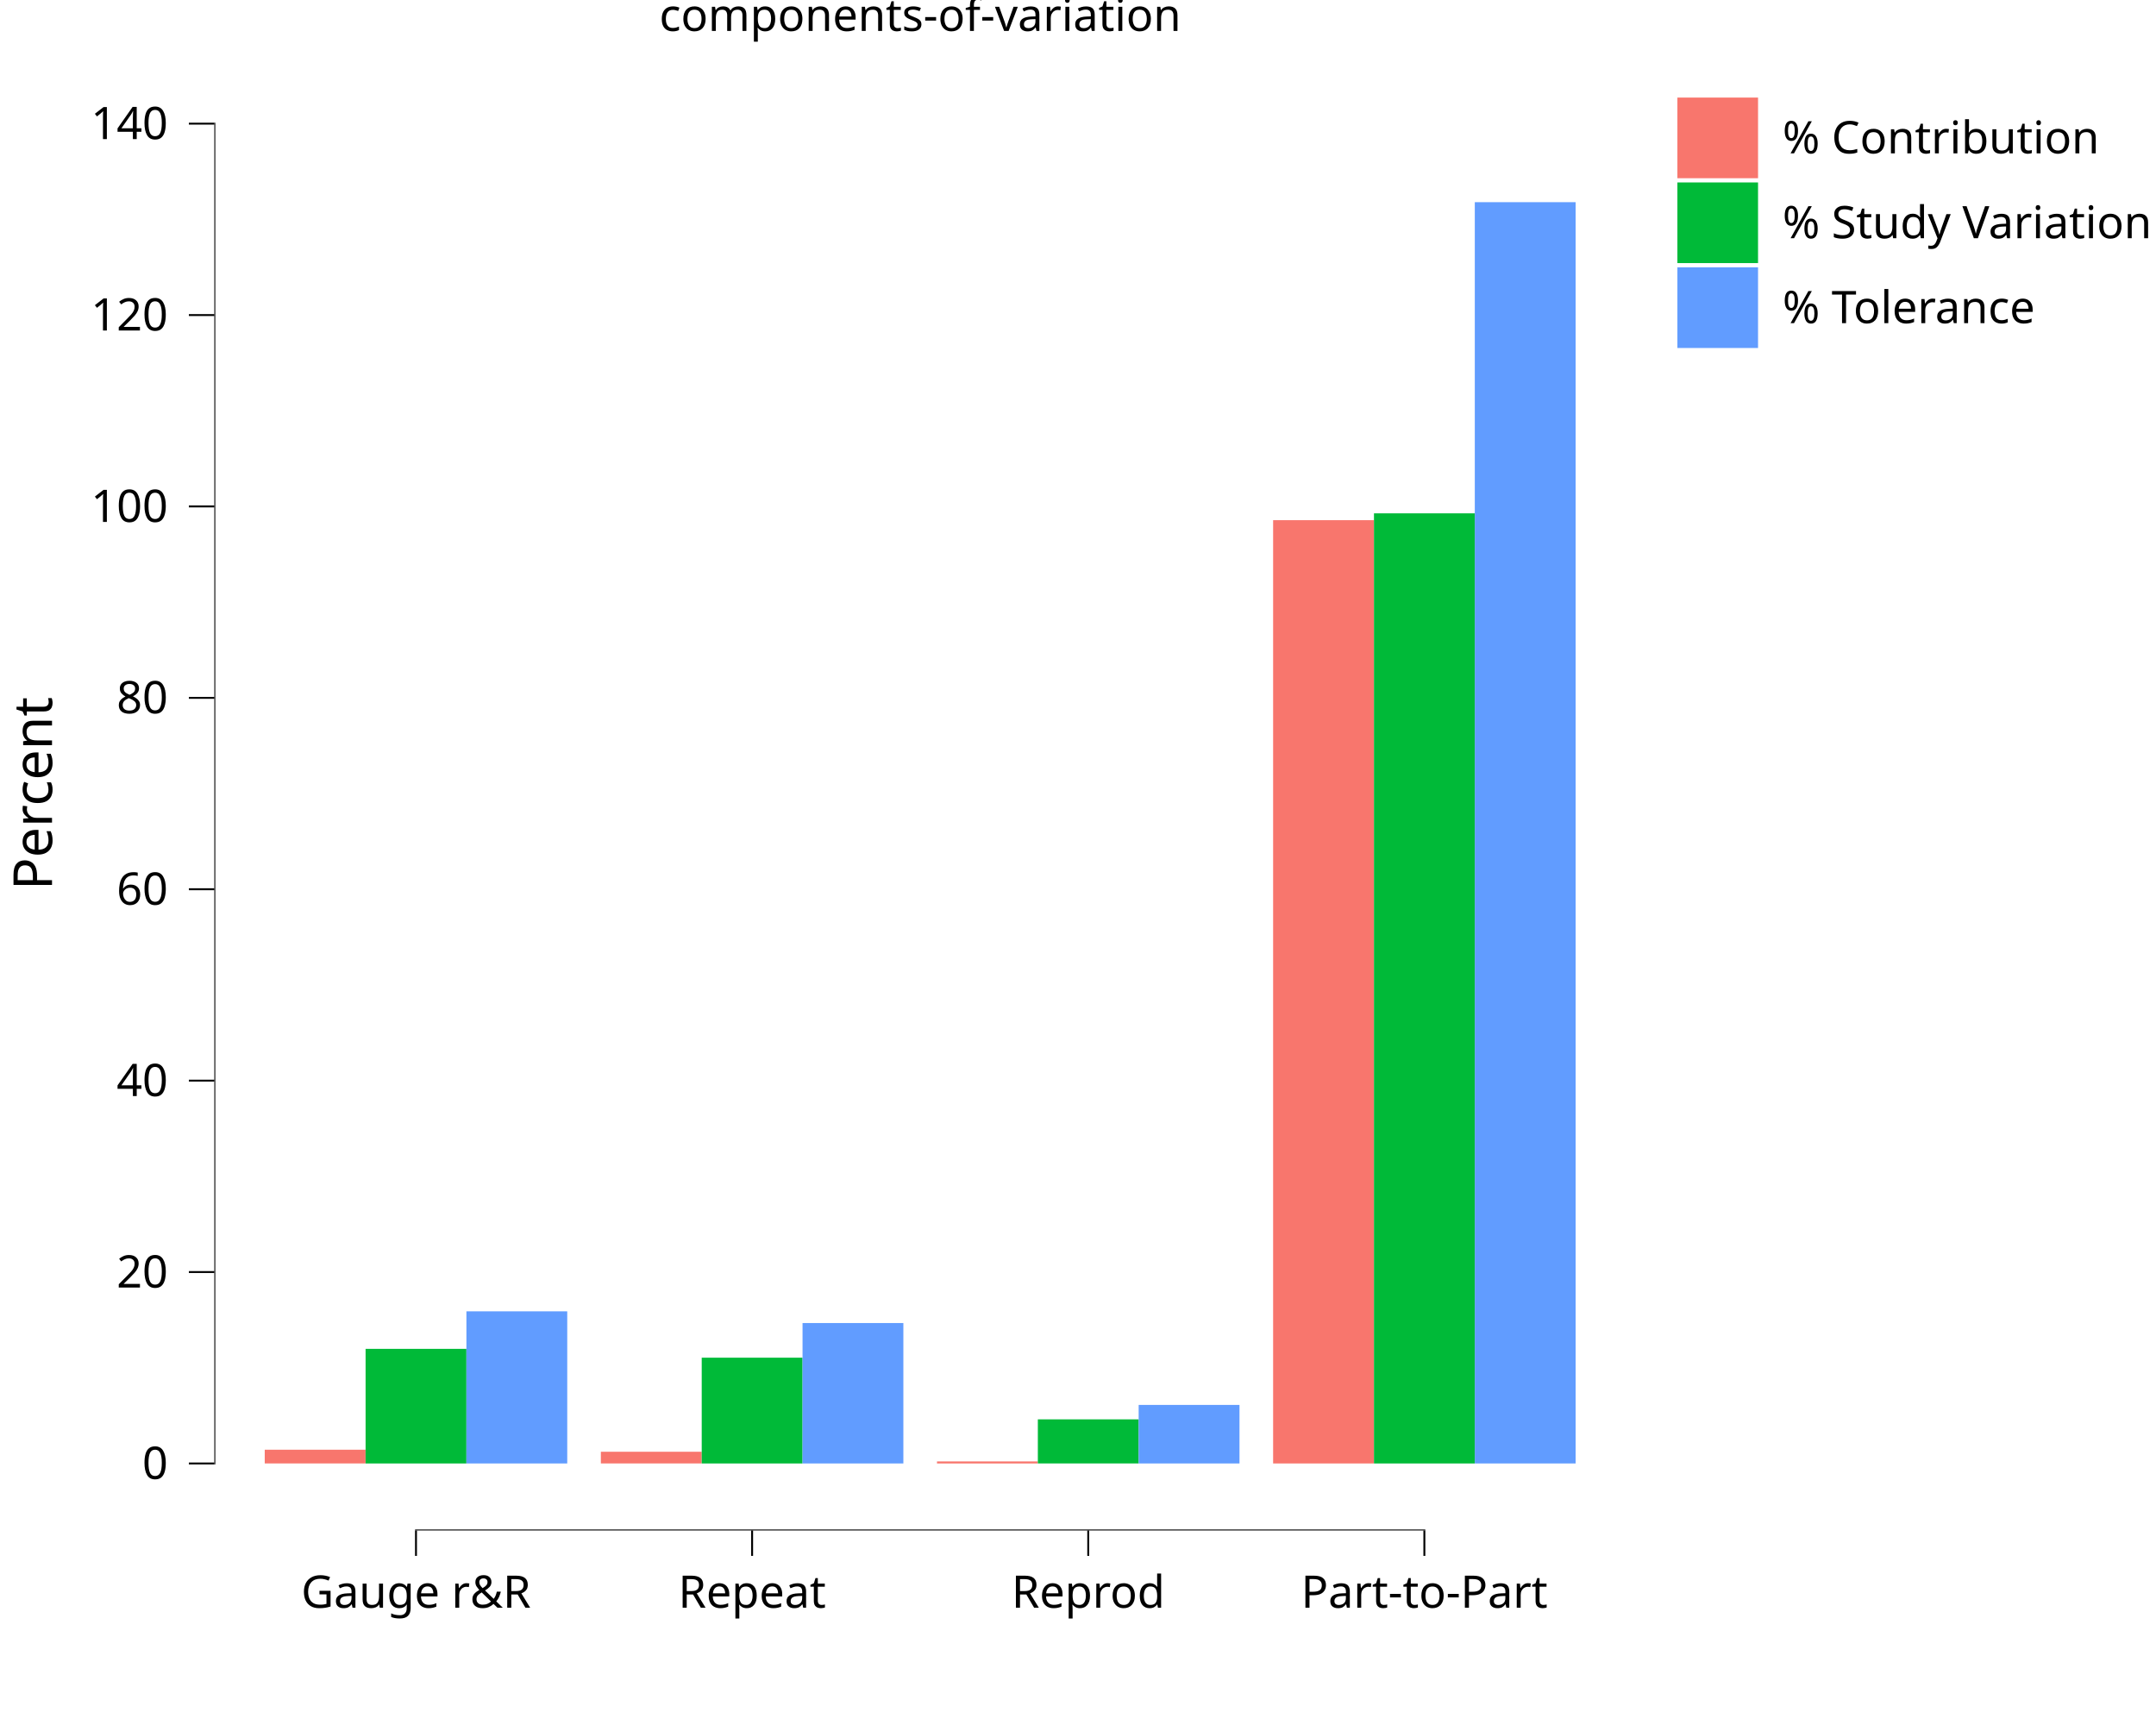
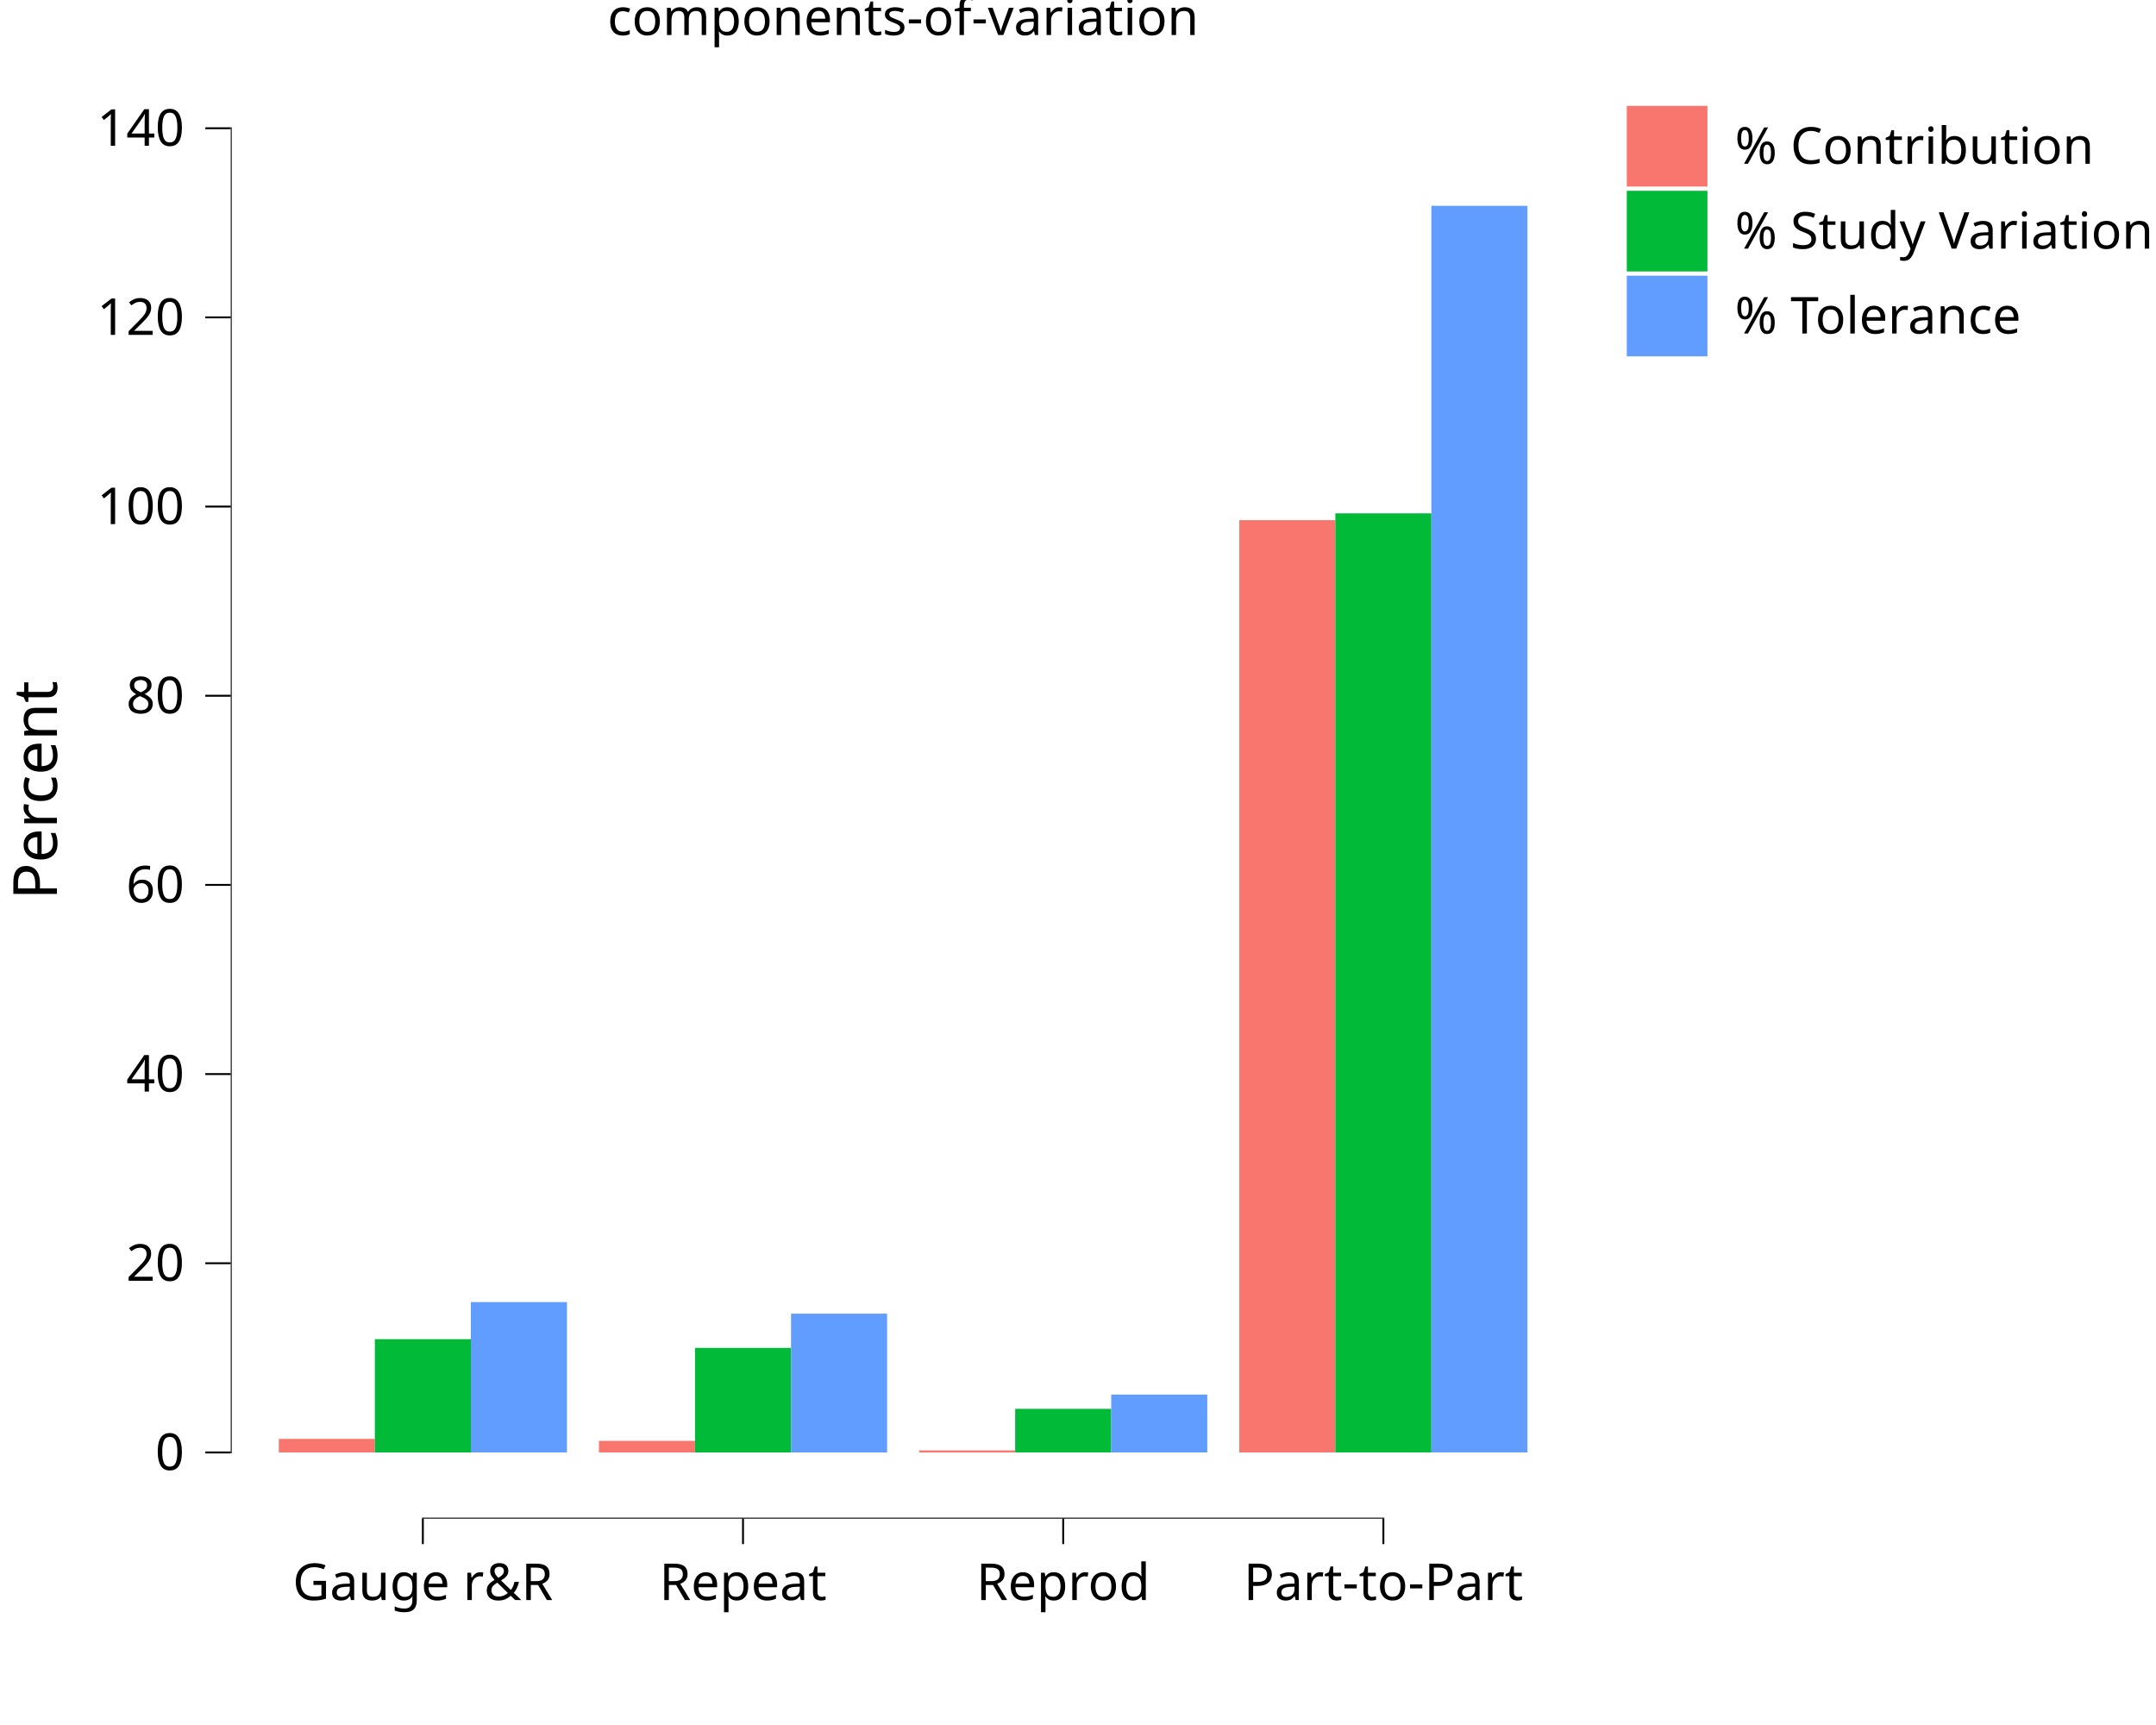
<svg xmlns="http://www.w3.org/2000/svg" class="svglite" data-engine-version="2.0" width="720.00pt" height="576.00pt" viewBox="0 0 720.00 576.00">
  <defs>
    <style type="text/css">
    .svglite line, .svglite polyline, .svglite polygon, .svglite path, .svglite rect, .svglite circle {
      fill: none;
      stroke: #000000;
      stroke-linecap: round;
      stroke-linejoin: round;
      stroke-miterlimit: 10.00;
    }
  </style>
  </defs>
  <rect width="100%" height="100%" style="stroke: none; fill: #FFFFFF;" />
  <defs>
    <clipPath id="cpMC4wMHw3MjAuMDB8MC4wMHw1NzYuMDA=">
      <rect x="0.00" y="0.00" width="720.00" height="576.00" />
    </clipPath>
  </defs>
  <g clip-path="url(#cpMC4wMHw3MjAuMDB8MC4wMHw1NzYuMDA=)">
-     <rect x="-0" y="0.00" width="720.00" height="576.00" style="stroke-width: 10.67; stroke: none;" />
+     <rect x="0.00" y="0.00" width="720.00" height="576.00" style="stroke-width: 10.67; stroke: none;" />
  </g>
  <defs>
-     <clipPath id="cpNzEuNTh8NTQzLjAyfDE4LjkyfDUxMS4wNA==">
-       <rect x="71.58" y="18.92" width="471.45" height="492.12" />
+     <clipPath id="cpNzcuMDZ8NTI2LjEzfDIwLjcxfDUwNy4wOQ==">
+       <rect x="77.06" y="20.71" width="449.07" height="486.39" />
    </clipPath>
  </defs>
-   <g clip-path="url(#cpNzEuNTh8NTQzLjAyfDE4LjkyfDUxMS4wNA==)">
-     <rect x="71.58" y="18.92" width="471.45" height="492.12" style="stroke-width: 10.67; stroke: none;" />
-     <rect x="88.41" y="484.08" width="33.67" height="4.58" style="stroke-width: 1.07; stroke: none; stroke-linecap: square; stroke-linejoin: miter; fill: #F8766D;" />
-     <rect x="200.66" y="484.76" width="33.67" height="3.90" style="stroke-width: 1.07; stroke: none; stroke-linecap: square; stroke-linejoin: miter; fill: #F8766D;" />
-     <rect x="312.91" y="487.99" width="33.67" height="0.68" style="stroke-width: 1.07; stroke: none; stroke-linecap: square; stroke-linejoin: miter; fill: #F8766D;" />
-     <rect x="425.16" y="173.69" width="33.67" height="314.98" style="stroke-width: 1.07; stroke: none; stroke-linecap: square; stroke-linejoin: miter; fill: #F8766D;" />
-     <rect x="122.09" y="450.40" width="33.67" height="38.27" style="stroke-width: 1.07; stroke: none; stroke-linecap: square; stroke-linejoin: miter; fill: #00BA38;" />
-     <rect x="234.34" y="453.35" width="33.67" height="35.32" style="stroke-width: 1.07; stroke: none; stroke-linecap: square; stroke-linejoin: miter; fill: #00BA38;" />
-     <rect x="346.59" y="473.94" width="33.67" height="14.72" style="stroke-width: 1.07; stroke: none; stroke-linecap: square; stroke-linejoin: miter; fill: #00BA38;" />
-     <rect x="458.84" y="171.41" width="33.67" height="317.26" style="stroke-width: 1.07; stroke: none; stroke-linecap: square; stroke-linejoin: miter; fill: #00BA38;" />
-     <rect x="155.76" y="437.87" width="33.67" height="50.80" style="stroke-width: 1.07; stroke: none; stroke-linecap: square; stroke-linejoin: miter; fill: #619CFF;" />
-     <rect x="268.01" y="441.78" width="33.67" height="46.89" style="stroke-width: 1.07; stroke: none; stroke-linecap: square; stroke-linejoin: miter; fill: #619CFF;" />
-     <rect x="380.26" y="469.12" width="33.67" height="19.55" style="stroke-width: 1.07; stroke: none; stroke-linecap: square; stroke-linejoin: miter; fill: #619CFF;" />
-     <rect x="492.51" y="67.51" width="33.67" height="421.16" style="stroke-width: 1.07; stroke: none; stroke-linecap: square; stroke-linejoin: miter; fill: #619CFF;" />
-     <line x1="138.61" y1="511.04" x2="475.99" y2="511.04" style="stroke-width: 0.64; stroke-linecap: butt;" />
-     <line x1="71.58" y1="488.99" x2="71.58" y2="40.97" style="stroke-width: 0.64; stroke-linecap: butt;" />
-     <rect x="71.58" y="18.92" width="471.45" height="492.12" style="stroke-width: 0.00; stroke: none;" />
+   <g clip-path="url(#cpNzcuMDZ8NTI2LjEzfDIwLjcxfDUwNy4wOQ==)">
+     <rect x="77.06" y="20.71" width="449.07" height="486.39" style="stroke-width: 10.67; stroke: none;" />
+     <rect x="93.10" y="480.46" width="32.08" height="4.53" style="stroke-width: 1.07; stroke: none; stroke-linecap: square; stroke-linejoin: miter; fill: #F8766D;" />
+     <rect x="200.02" y="481.13" width="32.08" height="3.86" style="stroke-width: 1.07; stroke: none; stroke-linecap: square; stroke-linejoin: miter; fill: #F8766D;" />
+     <rect x="306.94" y="484.31" width="32.08" height="0.67" style="stroke-width: 1.07; stroke: none; stroke-linecap: square; stroke-linejoin: miter; fill: #F8766D;" />
+     <rect x="413.86" y="173.68" width="32.08" height="311.31" style="stroke-width: 1.07; stroke: none; stroke-linecap: square; stroke-linejoin: miter; fill: #F8766D;" />
+     <rect x="125.18" y="447.17" width="32.08" height="37.82" style="stroke-width: 1.07; stroke: none; stroke-linecap: square; stroke-linejoin: miter; fill: #00BA38;" />
+     <rect x="232.10" y="450.08" width="32.08" height="34.91" style="stroke-width: 1.07; stroke: none; stroke-linecap: square; stroke-linejoin: miter; fill: #00BA38;" />
+     <rect x="339.02" y="470.43" width="32.08" height="14.55" style="stroke-width: 1.07; stroke: none; stroke-linecap: square; stroke-linejoin: miter; fill: #00BA38;" />
+     <rect x="445.94" y="171.42" width="32.08" height="313.56" style="stroke-width: 1.07; stroke: none; stroke-linecap: square; stroke-linejoin: miter; fill: #00BA38;" />
+     <rect x="157.25" y="434.78" width="32.08" height="50.21" style="stroke-width: 1.07; stroke: none; stroke-linecap: square; stroke-linejoin: miter; fill: #619CFF;" />
+     <rect x="264.17" y="438.65" width="32.08" height="46.34" style="stroke-width: 1.07; stroke: none; stroke-linecap: square; stroke-linejoin: miter; fill: #619CFF;" />
+     <rect x="371.09" y="465.67" width="32.08" height="19.32" style="stroke-width: 1.07; stroke: none; stroke-linecap: square; stroke-linejoin: miter; fill: #619CFF;" />
+     <rect x="478.01" y="68.73" width="32.08" height="416.25" style="stroke-width: 1.07; stroke: none; stroke-linecap: square; stroke-linejoin: miter; fill: #619CFF;" />
+     <line x1="140.90" y1="507.09" x2="462.29" y2="507.09" style="stroke-width: 0.64; stroke-linecap: butt;" />
+     <line x1="77.06" y1="485.30" x2="77.06" y2="42.50" style="stroke-width: 0.64; stroke-linecap: butt;" />
+     <rect x="77.06" y="20.71" width="449.07" height="486.39" style="stroke-width: 0.00; stroke: none;" />
  </g>
  <g clip-path="url(#cpMC4wMHw3MjAuMDB8MC4wMHw1NzYuMDA=)">
-     <polyline points="71.58,511.04 71.58,18.92 " style="stroke-width: 0.00; stroke: none; stroke-linecap: butt;" />
-     <text x="56.10" y="493.83" text-anchor="end" style="font-size: 15.00px; font-family: sans;" textLength="8.34px" lengthAdjust="spacingAndGlyphs">0</text>
-     <text x="56.10" y="429.92" text-anchor="end" style="font-size: 15.00px; font-family: sans;" textLength="16.69px" lengthAdjust="spacingAndGlyphs">20</text>
-     <text x="56.10" y="366.00" text-anchor="end" style="font-size: 15.00px; font-family: sans;" textLength="16.69px" lengthAdjust="spacingAndGlyphs">40</text>
-     <text x="56.10" y="302.09" text-anchor="end" style="font-size: 15.00px; font-family: sans;" textLength="16.69px" lengthAdjust="spacingAndGlyphs">60</text>
-     <text x="56.10" y="238.18" text-anchor="end" style="font-size: 15.00px; font-family: sans;" textLength="16.69px" lengthAdjust="spacingAndGlyphs">80</text>
-     <text x="56.10" y="174.27" text-anchor="end" style="font-size: 15.00px; font-family: sans;" textLength="25.03px" lengthAdjust="spacingAndGlyphs">100</text>
-     <text x="56.10" y="110.36" text-anchor="end" style="font-size: 15.00px; font-family: sans;" textLength="25.03px" lengthAdjust="spacingAndGlyphs">120</text>
-     <text x="56.10" y="46.45" text-anchor="end" style="font-size: 15.00px; font-family: sans;" textLength="25.03px" lengthAdjust="spacingAndGlyphs">140</text>
-     <polyline points="63.07,488.67 71.58,488.67 " style="stroke-width: 0.64; stroke-linecap: butt;" />
-     <polyline points="63.07,424.75 71.58,424.75 " style="stroke-width: 0.64; stroke-linecap: butt;" />
-     <polyline points="63.07,360.84 71.58,360.84 " style="stroke-width: 0.64; stroke-linecap: butt;" />
-     <polyline points="63.07,296.93 71.58,296.93 " style="stroke-width: 0.64; stroke-linecap: butt;" />
-     <polyline points="63.07,233.02 71.58,233.02 " style="stroke-width: 0.64; stroke-linecap: butt;" />
-     <polyline points="63.07,169.11 71.58,169.11 " style="stroke-width: 0.64; stroke-linecap: butt;" />
-     <polyline points="63.07,105.20 71.58,105.20 " style="stroke-width: 0.64; stroke-linecap: butt;" />
-     <polyline points="63.07,41.29 71.58,41.29 " style="stroke-width: 0.64; stroke-linecap: butt;" />
-     <polyline points="71.58,511.04 543.02,511.04 " style="stroke-width: 0.00; stroke: none; stroke-linecap: butt;" />
-     <polyline points="138.92,519.54 138.92,511.04 " style="stroke-width: 0.64; stroke-linecap: butt;" />
-     <polyline points="251.17,519.54 251.17,511.04 " style="stroke-width: 0.64; stroke-linecap: butt;" />
-     <polyline points="363.42,519.54 363.42,511.04 " style="stroke-width: 0.64; stroke-linecap: butt;" />
-     <polyline points="475.67,519.54 475.67,511.04 " style="stroke-width: 0.64; stroke-linecap: butt;" />
-     <text x="138.92" y="536.84" text-anchor="middle" style="font-size: 15.00px; font-family: sans;" textLength="75.05px" lengthAdjust="spacingAndGlyphs">Gauge r&amp;R</text>
-     <text x="251.17" y="536.84" text-anchor="middle" style="font-size: 15.00px; font-family: sans;" textLength="48.37px" lengthAdjust="spacingAndGlyphs">Repeat</text>
-     <text x="363.42" y="536.84" text-anchor="middle" style="font-size: 15.00px; font-family: sans;" textLength="49.20px" lengthAdjust="spacingAndGlyphs">Reprod</text>
-     <text x="475.67" y="536.84" text-anchor="middle" style="font-size: 15.00px; font-family: sans;" textLength="77.53px" lengthAdjust="spacingAndGlyphs">Part-to-Part</text>
-     <text transform="translate(17.37,264.98) rotate(-90)" text-anchor="middle" style="font-size: 18.00px; font-family: sans;" textLength="62.05px" lengthAdjust="spacingAndGlyphs">Percent</text>
-     <rect x="553.98" y="18.92" width="166.02" height="103.47" style="stroke-width: 0.75; stroke: none;" />
-     <rect x="553.98" y="18.92" width="166.02" height="103.47" style="stroke-width: 10.67; stroke: none;" />
-     <rect x="559.46" y="31.87" width="28.35" height="28.35" style="stroke-width: 10.67; stroke: none;" />
-     <rect x="560.17" y="32.58" width="26.93" height="26.93" style="stroke-width: 1.07; stroke: none; stroke-linecap: square; stroke-linejoin: miter; fill: #F8766D;" />
-     <rect x="559.46" y="60.21" width="28.35" height="28.35" style="stroke-width: 10.67; stroke: none;" />
-     <rect x="560.17" y="60.92" width="26.93" height="26.93" style="stroke-width: 1.07; stroke: none; stroke-linecap: square; stroke-linejoin: miter; fill: #00BA38;" />
-     <rect x="559.46" y="88.56" width="28.35" height="28.35" style="stroke-width: 10.67; stroke: none;" />
-     <rect x="560.17" y="89.27" width="26.93" height="26.93" style="stroke-width: 1.07; stroke: none; stroke-linecap: square; stroke-linejoin: miter; fill: #619CFF;" />
-     <text x="595.28" y="51.20" style="font-size: 15.00px; font-family: sans;" textLength="98.39px" lengthAdjust="spacingAndGlyphs">% Contribution</text>
-     <text x="595.28" y="79.55" style="font-size: 15.00px; font-family: sans;" textLength="119.24px" lengthAdjust="spacingAndGlyphs">% Study Variation</text>
-     <text x="595.28" y="107.90" style="font-size: 15.00px; font-family: sans;" textLength="84.21px" lengthAdjust="spacingAndGlyphs">% Tolerance</text>
-     <text x="307.30" y="10.32" text-anchor="middle" style="font-size: 15.00px; font-family: sans;" textLength="160.94px" lengthAdjust="spacingAndGlyphs">components-of-variation</text>
+     <polyline points="77.06,507.09 77.06,20.71 " style="stroke-width: 0.00; stroke: none; stroke-linecap: butt;" />
+     <text x="61.58" y="490.84" text-anchor="end" style="font-size: 17.00px; font-family: sans;" textLength="9.46px" lengthAdjust="spacingAndGlyphs">0</text>
+     <text x="61.58" y="427.67" text-anchor="end" style="font-size: 17.00px; font-family: sans;" textLength="18.91px" lengthAdjust="spacingAndGlyphs">20</text>
+     <text x="61.58" y="364.50" text-anchor="end" style="font-size: 17.00px; font-family: sans;" textLength="18.91px" lengthAdjust="spacingAndGlyphs">40</text>
+     <text x="61.58" y="301.33" text-anchor="end" style="font-size: 17.00px; font-family: sans;" textLength="18.91px" lengthAdjust="spacingAndGlyphs">60</text>
+     <text x="61.58" y="238.17" text-anchor="end" style="font-size: 17.00px; font-family: sans;" textLength="18.91px" lengthAdjust="spacingAndGlyphs">80</text>
+     <text x="61.58" y="175.00" text-anchor="end" style="font-size: 17.00px; font-family: sans;" textLength="28.37px" lengthAdjust="spacingAndGlyphs">100</text>
+     <text x="61.58" y="111.83" text-anchor="end" style="font-size: 17.00px; font-family: sans;" textLength="28.37px" lengthAdjust="spacingAndGlyphs">120</text>
+     <text x="61.58" y="48.67" text-anchor="end" style="font-size: 17.00px; font-family: sans;" textLength="28.37px" lengthAdjust="spacingAndGlyphs">140</text>
+     <polyline points="68.56,484.99 77.06,484.99 " style="stroke-width: 0.64; stroke-linecap: butt;" />
+     <polyline points="68.56,421.82 77.06,421.82 " style="stroke-width: 0.64; stroke-linecap: butt;" />
+     <polyline points="68.56,358.65 77.06,358.65 " style="stroke-width: 0.64; stroke-linecap: butt;" />
+     <polyline points="68.56,295.48 77.06,295.48 " style="stroke-width: 0.64; stroke-linecap: butt;" />
+     <polyline points="68.56,232.32 77.06,232.32 " style="stroke-width: 0.64; stroke-linecap: butt;" />
+     <polyline points="68.56,169.15 77.06,169.15 " style="stroke-width: 0.64; stroke-linecap: butt;" />
+     <polyline points="68.56,105.98 77.06,105.98 " style="stroke-width: 0.64; stroke-linecap: butt;" />
+     <polyline points="68.56,42.82 77.06,42.82 " style="stroke-width: 0.64; stroke-linecap: butt;" />
+     <polyline points="77.06,507.09 526.13,507.09 " style="stroke-width: 0.00; stroke: none; stroke-linecap: butt;" />
+     <polyline points="141.21,515.60 141.21,507.09 " style="stroke-width: 0.64; stroke-linecap: butt;" />
+     <polyline points="248.13,515.60 248.13,507.09 " style="stroke-width: 0.64; stroke-linecap: butt;" />
+     <polyline points="355.06,515.60 355.06,507.09 " style="stroke-width: 0.64; stroke-linecap: butt;" />
+     <polyline points="461.98,515.60 461.98,507.09 " style="stroke-width: 0.64; stroke-linecap: butt;" />
+     <text x="141.21" y="534.27" text-anchor="middle" style="font-size: 17.00px; font-family: sans;" textLength="85.06px" lengthAdjust="spacingAndGlyphs">Gauge r&amp;R</text>
+     <text x="248.13" y="534.27" text-anchor="middle" style="font-size: 17.00px; font-family: sans;" textLength="54.82px" lengthAdjust="spacingAndGlyphs">Repeat</text>
+     <text x="355.06" y="534.27" text-anchor="middle" style="font-size: 17.00px; font-family: sans;" textLength="55.76px" lengthAdjust="spacingAndGlyphs">Reprod</text>
+     <text x="461.98" y="534.27" text-anchor="middle" style="font-size: 17.00px; font-family: sans;" textLength="87.86px" lengthAdjust="spacingAndGlyphs">Part-to-Part</text>
+     <text transform="translate(19.02,263.90) rotate(-90)" text-anchor="middle" style="font-size: 20.40px; font-family: sans;" textLength="70.32px" lengthAdjust="spacingAndGlyphs">Percent</text>
+     <rect x="537.09" y="20.71" width="182.91" height="104.47" style="stroke-width: 0.75; stroke: none;" />
+     <rect x="537.09" y="20.71" width="182.91" height="104.47" style="stroke-width: 10.67; stroke: none;" />
+     <rect x="542.57" y="34.66" width="28.35" height="28.35" style="stroke-width: 10.67; stroke: none;" />
+     <rect x="543.27" y="35.36" width="26.93" height="26.93" style="stroke-width: 1.07; stroke: none; stroke-linecap: square; stroke-linejoin: miter; fill: #F8766D;" />
+     <rect x="542.57" y="63.00" width="28.35" height="28.35" style="stroke-width: 10.67; stroke: none;" />
+     <rect x="543.27" y="63.71" width="26.93" height="26.93" style="stroke-width: 1.07; stroke: none; stroke-linecap: square; stroke-linejoin: miter; fill: #00BA38;" />
+     <rect x="542.57" y="91.35" width="28.35" height="28.35" style="stroke-width: 10.67; stroke: none;" />
+     <rect x="543.27" y="92.06" width="26.93" height="26.93" style="stroke-width: 1.07; stroke: none; stroke-linecap: square; stroke-linejoin: miter; fill: #619CFF;" />
+     <text x="579.38" y="54.68" style="font-size: 17.00px; font-family: sans;" textLength="111.51px" lengthAdjust="spacingAndGlyphs">% Contribution</text>
+     <text x="579.38" y="83.03" style="font-size: 17.00px; font-family: sans;" textLength="135.14px" lengthAdjust="spacingAndGlyphs">% Study Variation</text>
+     <text x="579.38" y="111.37" style="font-size: 17.00px; font-family: sans;" textLength="95.44px" lengthAdjust="spacingAndGlyphs">% Tolerance</text>
+     <text x="301.59" y="11.70" text-anchor="middle" style="font-size: 17.00px; font-family: sans;" textLength="182.40px" lengthAdjust="spacingAndGlyphs">components-of-variation</text>
  </g>
</svg>
